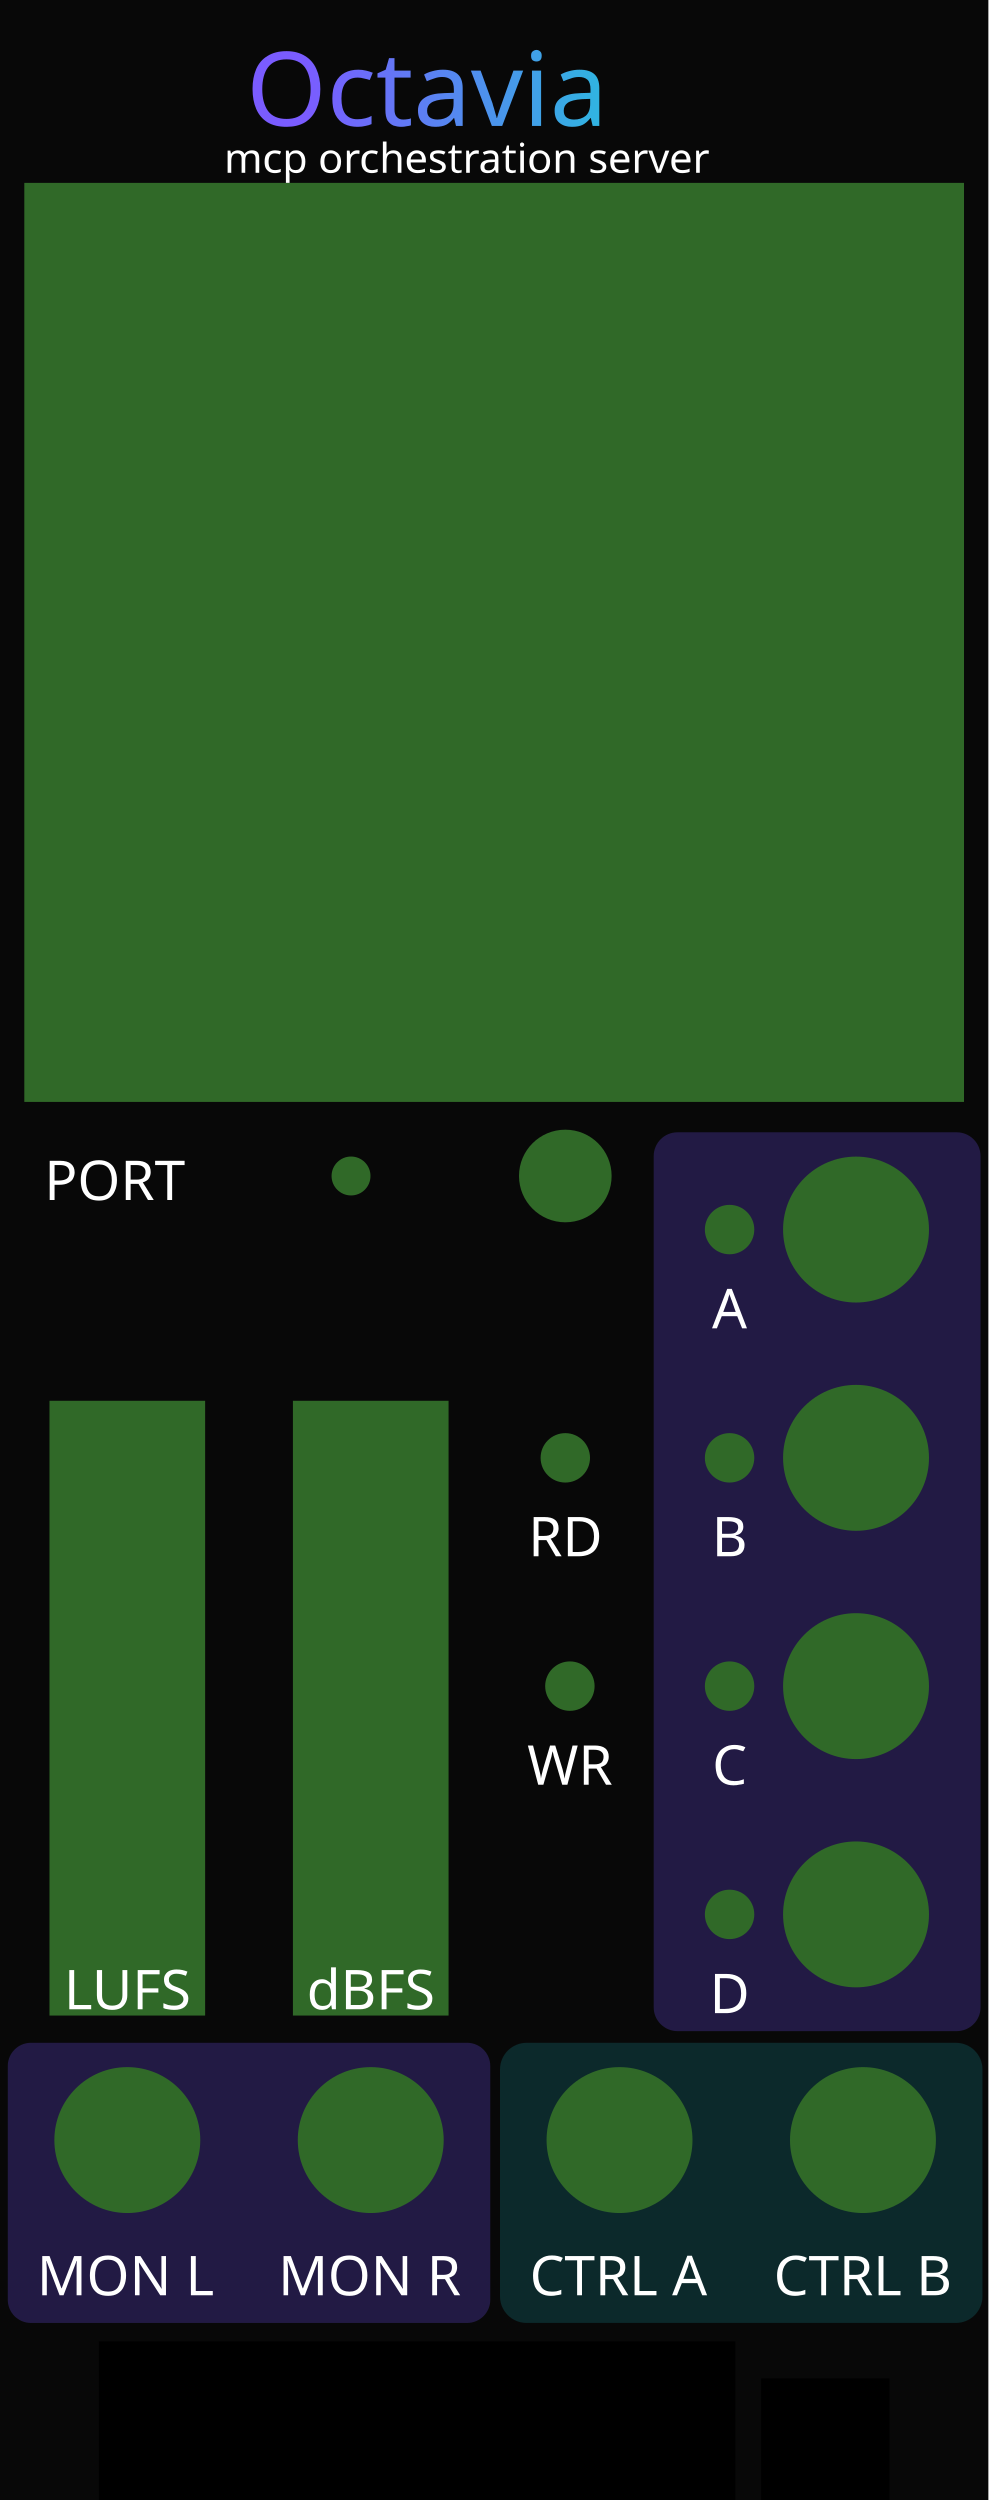
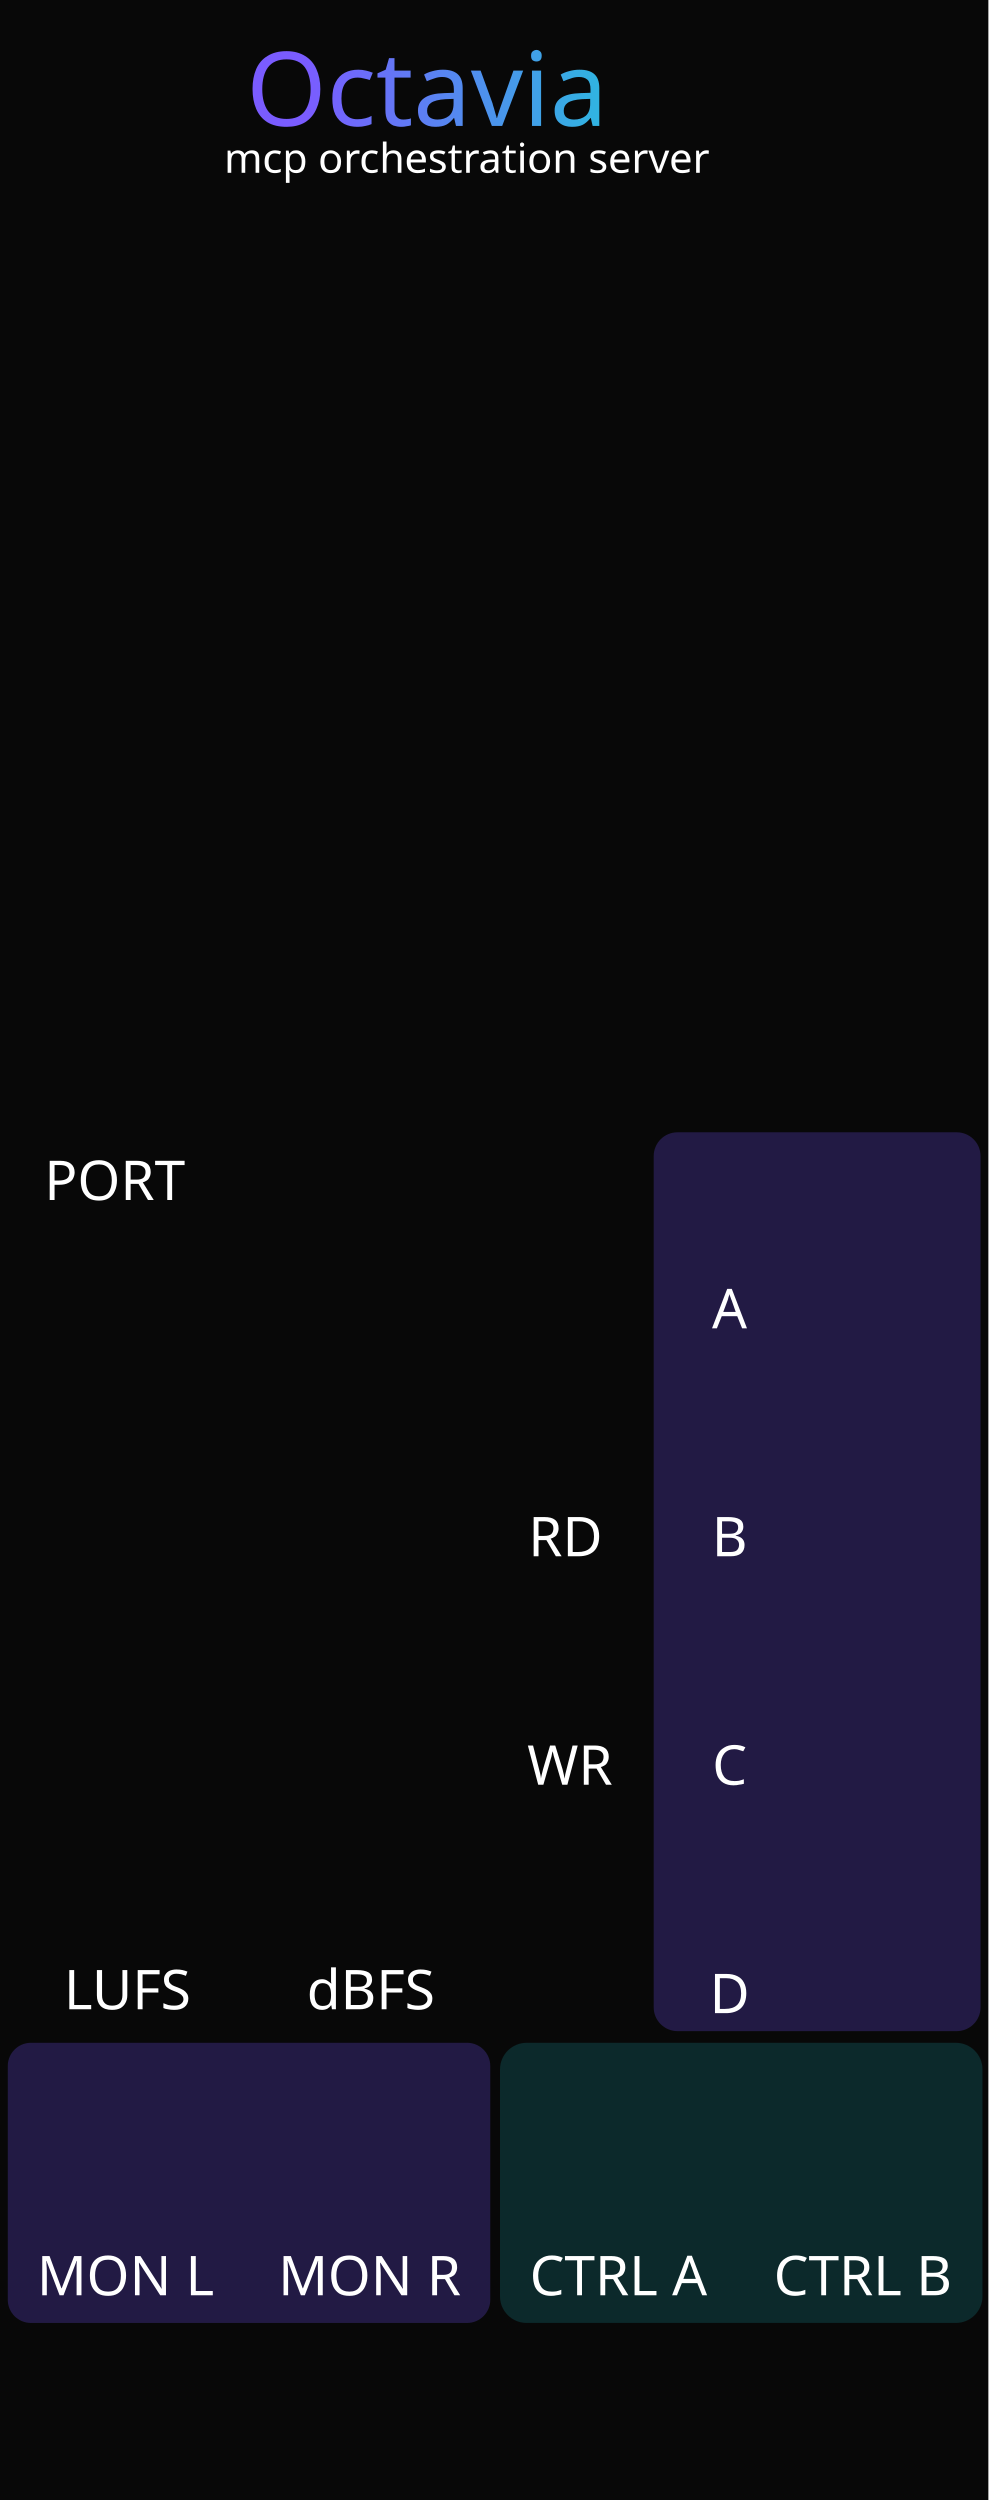
<svg xmlns="http://www.w3.org/2000/svg" xmlns:xlink="http://www.w3.org/1999/xlink" width="50.8mm" height="128.5mm" viewBox="0 0 50.8 128.5" version="1.1" id="svg1">
  <defs id="defs1">
    <linearGradient xlink:href="#linearGradient22" id="linearGradient36" gradientUnits="userSpaceOnUse" gradientTransform="matrix(0.00996908,0,0,0.00996908,-35.58084,-8.719072)" x1="5153.53" y1="1496.172" x2="7077.355" y2="1489.135" />
    <linearGradient id="linearGradient22">
      <stop style="stop-color:#7a5cff;stop-opacity:1;" offset="0" id="stop22" />
      <stop style="stop-color:#1cccd9;stop-opacity:1;" offset="1" id="stop23" />
    </linearGradient>
  </defs>
  <rect width="50.8" height="128.5" fill="#080808" id="rect1" />
  <g id="glass_input">
    <rect id="MASTER_INPUT_GLASS" x="0.4" y="105" width="24.8" height="14.4" rx="1.191" fill="#5740bf" fill-opacity="1" opacity="0.33" stroke="none" style="stroke-width:0.969" />
    <rect id="MONITOR_INPUT_GLASS" x="33.6" y="58.2" width="16.8" height="46.2" rx="1.224" fill="#5740bf" fill-opacity="1" opacity="0.33" stroke="none" style="stroke-width:0.983" />
  </g>
  <g id="glass_output">
    <rect id="CONTROL_OUTPUT_GLASS" x="25.7" y="105" width="24.8" height="14.4" rx="1.367" fill="#1cccd9" fill-opacity="0.5" opacity="0.33" stroke="none" style="stroke-width:1.038" />
  </g>
-   <g id="components" aria-label="Component anchors" style="display:inline">
+   <g id="components" aria-label="Component anchors" style="display:none">
    <rect id="BRANDING_LEVIATHAN_LOGO_RASTER" x="5.08" y="120.346" width="32.719" height="10.411" />
    <rect id="BRANDING_AI_CHIP_RASTER" x="39.12" y="122.251" width="6.6" height="6.6" />
    <rect id="OCTOPUS_STATUS" x="1.25" y="9.4" width="48.3" height="47.238" style="fill:#306928;fill-opacity:1;stroke-width:1.318" />
    <circle id="READ_ACTIVITY_LIGHT" cx="29.057" cy="74.933" r="1.27" style="fill:#306928;fill-opacity:1" />
    <circle id="WRITE_ACTIVITY_LIGHT" cx="29.292" cy="86.667" r="1.27" style="fill:#306928;fill-opacity:1" />
    <circle id="PORT_VALUE_LABEL" cx="18.043" cy="60.446" r="1" style="fill:#306928;fill-opacity:1" />
    <circle id="START_PARAM" cx="29.057" cy="60.446" r="2.38" style="fill:#306928;fill-opacity:1" />
-     <rect id="LUFS_METER" x="2.544" y="72" width="8" height="31.6" style="fill:#306928;fill-opacity:1;stroke-width:1.044" />
-     <rect id="DBFS_METER" x="15.056" y="72" width="8" height="31.6" style="fill:#306928;fill-opacity:1;stroke-width:1.044" />
+     <rect id="LUFS_METER" x="2.544" y="64.7" width="8" height="38.6" style="fill:#306928;fill-opacity:1;stroke-width:1.154" />
+     <rect id="DBFS_METER" x="15.056" y="64.7" width="8" height="38.6" style="fill:#306928;fill-opacity:1;stroke-width:1.154" />
    <circle id="MASTER_L_INPUT" cx="6.544" cy="110" r="3.75" style="fill:#306928;fill-opacity:1" />
    <circle id="MASTER_R_INPUT" cx="19.056" cy="110" r="3.75" style="fill:#306928;fill-opacity:1" />
    <circle id="MONITOR_A_INPUT" cx="44" cy="63.2" r="3.75" style="fill:#306928;fill-opacity:1" />
    <circle id="MONITOR_B_INPUT" cx="44" cy="74.933" r="3.75" style="fill:#306928;fill-opacity:1" />
    <circle id="MONITOR_C_INPUT" cx="44" cy="86.667" r="3.75" style="fill:#306928;fill-opacity:1" />
    <circle id="MONITOR_D_INPUT" cx="44" cy="98.4" r="3.75" style="fill:#306928;fill-opacity:1" />
    <circle id="MONITOR_A_LIGHT" cx="37.5" cy="63.2" r="1.27" style="fill:#306928;fill-opacity:1" />
    <circle id="MONITOR_B_LIGHT" cx="37.5" cy="74.933" r="1.27" style="fill:#306928;fill-opacity:1" />
    <circle id="MONITOR_C_LIGHT" cx="37.5" cy="86.667" r="1.27" style="fill:#306928;fill-opacity:1" />
    <circle id="MONITOR_D_LIGHT" cx="37.5" cy="98.4" r="1.27" style="fill:#306928;fill-opacity:1" />
    <circle id="CONTROL_A_OUTPUT" cx="31.844" cy="110" r="3.75" style="fill:#306928;fill-opacity:1" />
    <circle id="CONTROL_B_OUTPUT" cx="44.356" cy="110" r="3.75" style="fill:#306928;fill-opacity:1" />
  </g>
  <g id="labels" style="font-weight:400;font-family:Rubik;dominant-baseline:middle;text-anchor:middle;fill:#ffffff">
    <text id="READ_ACTIVITY_LABEL" x="29.057" y="79.015" font-size="1.976px" style="font-style:normal;font-variant:normal;font-weight:normal;font-stretch:normal;font-size:2.822px;font-family:Rubik;-inkscape-font-specification:'Rubik, @wght=400';font-variant-ligatures:normal;font-variant-caps:normal;font-variant-numeric:normal;font-variant-east-asian:normal;font-variation-settings:'wght' 400">
      <tspan id="tspan5" x="29.057" y="79.015">RD</tspan>
    </text>
    <text id="WRITE_ACTIVITY_LABEL" x="29.292" y="90.757" font-size="1.976px" style="font-style:normal;font-variant:normal;font-weight:normal;font-stretch:normal;font-size:2.822px;font-family:Rubik;-inkscape-font-specification:'Rubik, @wght=400';font-variant-ligatures:normal;font-variant-caps:normal;font-variant-numeric:normal;font-variant-east-asian:normal;font-variation-settings:'wght' 400">
      <tspan id="tspan6" x="29.292" y="90.757">WR</tspan>
    </text>
    <text id="PORT_LABEL" x="5.89" y="60.7" font-size="2.258" style="font-style:normal;font-variant:normal;font-weight:normal;font-stretch:normal;font-size:2.822px;font-family:Rubik;-inkscape-font-specification:'Rubik, @wght=400';font-variant-ligatures:normal;font-variant-caps:normal;font-variant-numeric:normal;font-variant-east-asian:normal;font-variation-settings:'wght' 400">
      <tspan id="tspan2" x="5.89" y="60.7">PORT</tspan>
    </text>
    <text id="MASTER_L_LABEL" x="6.451" y="117" font-size="1.976" style="font-style:normal;font-variant:normal;font-weight:normal;font-stretch:normal;font-size:2.822px;font-family:Rubik;-inkscape-font-specification:'Rubik, @wght=400';font-variant-ligatures:normal;font-variant-caps:normal;font-variant-numeric:normal;font-variant-east-asian:normal;font-variation-settings:'wght' 400">
      <tspan id="tspan3" x="6.451" y="117">MON L</tspan>
    </text>
    <text id="MASTER_R_LABEL" x="18.992" y="117" font-size="1.976px" style="font-style:normal;font-variant:normal;font-weight:normal;font-stretch:normal;font-size:2.822px;font-family:Rubik;-inkscape-font-specification:'Rubik, @wght=400';font-variant-ligatures:normal;font-variant-caps:normal;font-variant-numeric:normal;font-variant-east-asian:normal;font-variation-settings:'wght' 400">
      <tspan id="tspan4" x="18.992" y="117">MON R</tspan>
    </text>
    <text id="MONITOR_A_LABEL" x="37.5" y="67.3" font-size="1.976px" style="font-style:normal;font-variant:normal;font-weight:normal;font-stretch:normal;font-size:2.822px;font-family:Rubik;-inkscape-font-specification:'Rubik, @wght=400';font-variant-ligatures:normal;font-variant-caps:normal;font-variant-numeric:normal;font-variant-east-asian:normal;font-variation-settings:'wght' 400">A</text>
    <text id="MONITOR_B_LABEL" x="37.5" y="79.015" font-size="1.976px" style="font-style:normal;font-variant:normal;font-weight:normal;font-stretch:normal;font-size:2.822px;font-family:Rubik;-inkscape-font-specification:'Rubik, @wght=400';font-variant-ligatures:normal;font-variant-caps:normal;font-variant-numeric:normal;font-variant-east-asian:normal;font-variation-settings:'wght' 400">B</text>
    <text id="MONITOR_C_LABEL" x="37.5" y="90.757" font-size="1.976px" style="font-style:normal;font-variant:normal;font-weight:normal;font-stretch:normal;font-size:2.822px;font-family:Rubik;-inkscape-font-specification:'Rubik, @wght=400';font-variant-ligatures:normal;font-variant-caps:normal;font-variant-numeric:normal;font-variant-east-asian:normal;font-variation-settings:'wght' 400">C</text>
    <text id="MONITOR_D_LABEL" x="37.5" y="102.5" font-size="1.976px" style="font-style:normal;font-variant:normal;font-weight:normal;font-stretch:normal;font-size:2.822px;font-family:Rubik;-inkscape-font-specification:'Rubik, @wght=400';font-variant-ligatures:normal;font-variant-caps:normal;font-variant-numeric:normal;font-variant-east-asian:normal;font-variation-settings:'wght' 400">D</text>
    <text id="CONTROL_A_LABEL" x="31.788" y="117" font-size="1.552px" style="font-style:normal;font-variant:normal;font-weight:normal;font-stretch:normal;font-size:2.822px;font-family:Rubik;-inkscape-font-specification:'Rubik, @wght=400';font-variant-ligatures:normal;font-variant-caps:normal;font-variant-numeric:normal;font-variant-east-asian:normal;font-variation-settings:'wght' 400">CTRL A</text>
    <text id="CONTROL_B_LABEL" x="44.348" y="117" font-size="1.552px" style="font-style:normal;font-variant:normal;font-weight:normal;font-stretch:normal;font-size:2.822px;font-family:Rubik;-inkscape-font-specification:'Rubik, @wght=400';font-variant-ligatures:normal;font-variant-caps:normal;font-variant-numeric:normal;font-variant-east-asian:normal;font-variation-settings:'wght' 400">CTRL B</text>
    <text id="LUFS_LABEL" x="6.544" y="102.3" font-size="2.258" style="font-style:normal;font-variant:normal;font-weight:normal;font-stretch:normal;font-size:2.822px;font-family:Rubik;-inkscape-font-specification:'Rubik, @wght=400';font-variant-ligatures:normal;font-variant-caps:normal;font-variant-numeric:normal;font-variant-east-asian:normal;font-variation-settings:'wght' 400">LUFS</text>
    <text id="DBFS_LABEL" x="19.056" y="102.3" font-size="2.258px" style="font-style:normal;font-variant:normal;font-weight:normal;font-stretch:normal;font-size:2.822px;font-family:Rubik;-inkscape-font-specification:'Rubik, @wght=400';font-variant-ligatures:normal;font-variant-caps:normal;font-variant-numeric:normal;font-variant-east-asian:normal;font-variation-settings:'wght' 400">dBFS</text>
    <text id="reworked_module_title_text" x="25.381" y="4.636" style="display:inline;font-style:normal;font-variant:normal;font-weight:normal;font-stretch:normal;font-size:5.292px;font-family:Rubik;-inkscape-font-specification:'Rubik, @wght=600';font-variant-ligatures:normal;font-variant-caps:normal;font-variant-numeric:normal;font-variant-east-asian:normal;font-variation-settings:'wght' 600;dominant-baseline:middle;text-anchor:middle;fill:url(#linearGradient36);stroke-width:0.281" xml:space="preserve">
      <tspan id="tspan1" style="fill:url(#linearGradient36)" x="25.381" y="4.636">Octavia</tspan>
    </text>
    <text id="reworked_module_description" x="25.368" y="8.152" style="font-style:normal;font-variant:normal;font-weight:normal;font-stretch:normal;font-size:2.117px;font-family:Rubik;-inkscape-font-specification:'Rubik, @wght=400';font-variant-ligatures:normal;font-variant-caps:normal;font-variant-numeric:normal;font-variant-east-asian:normal;font-variation-settings:'wght' 400;dominant-baseline:middle;text-anchor:middle;display:inline;fill:#ffffff;stroke-width:0.01" xml:space="preserve">
      <tspan id="tspan8" x="25.368" y="8.152">mcp orchestration server</tspan>
    </text>
  </g>
</svg>
